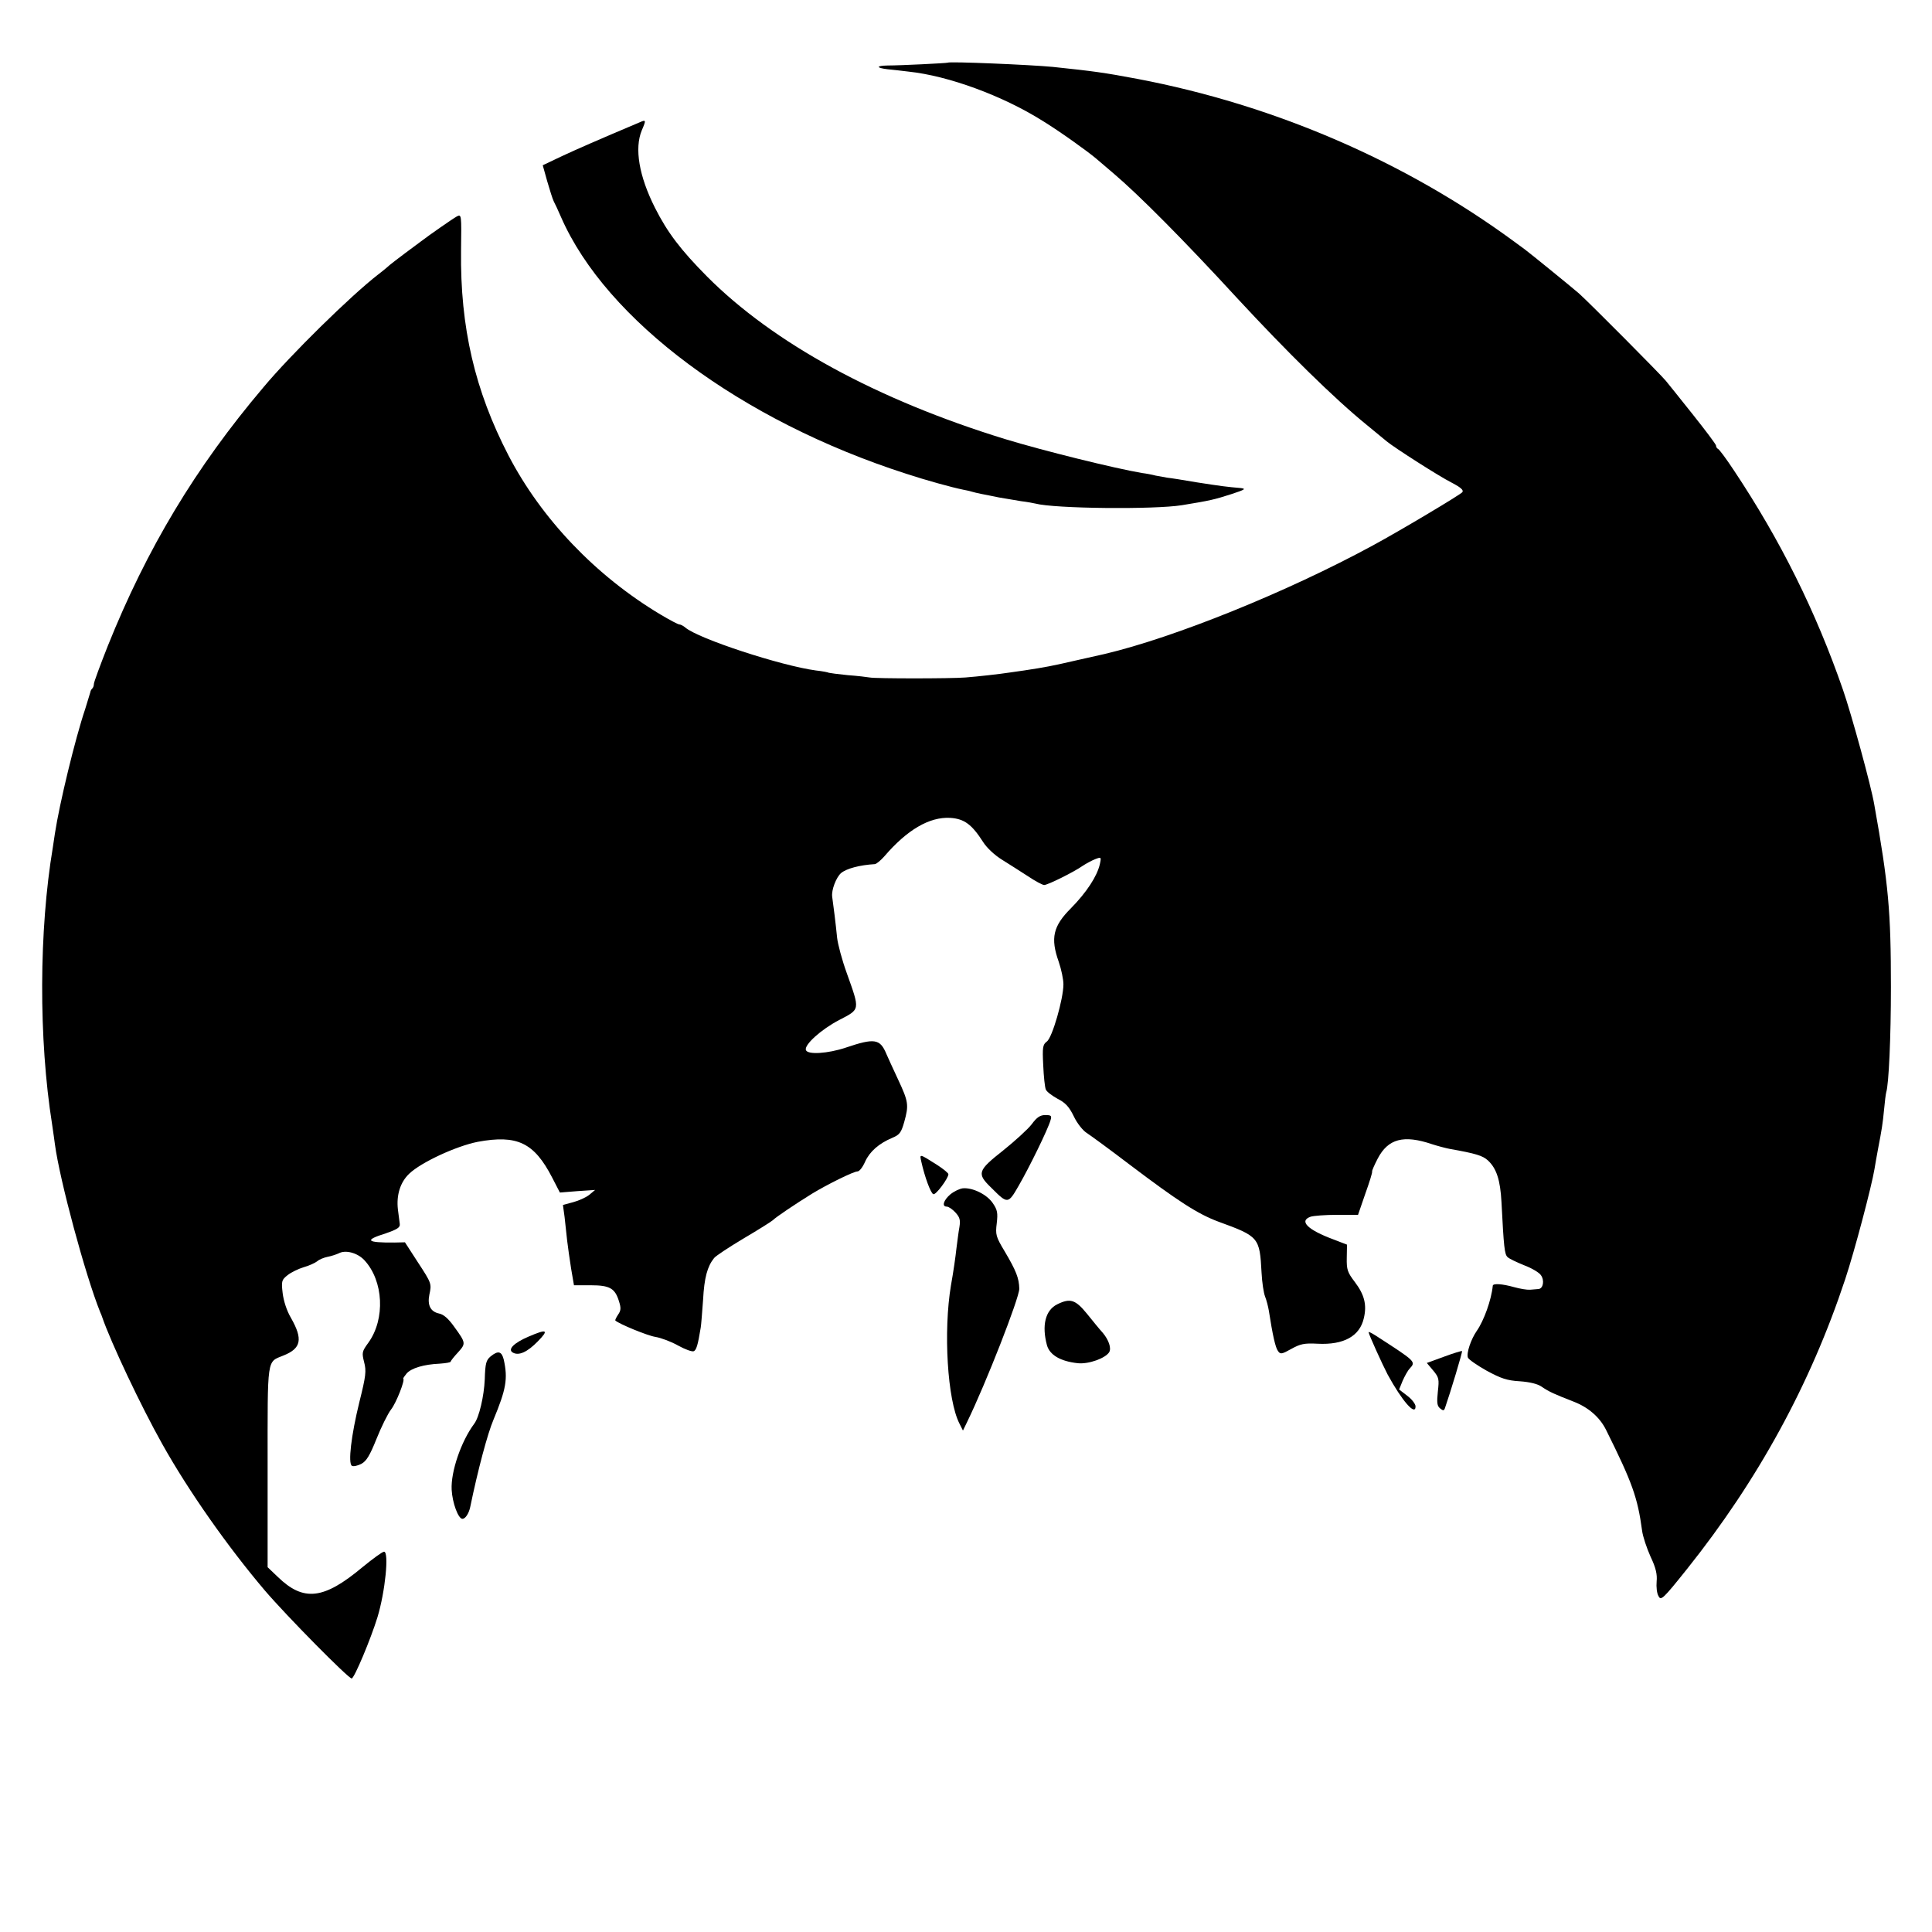
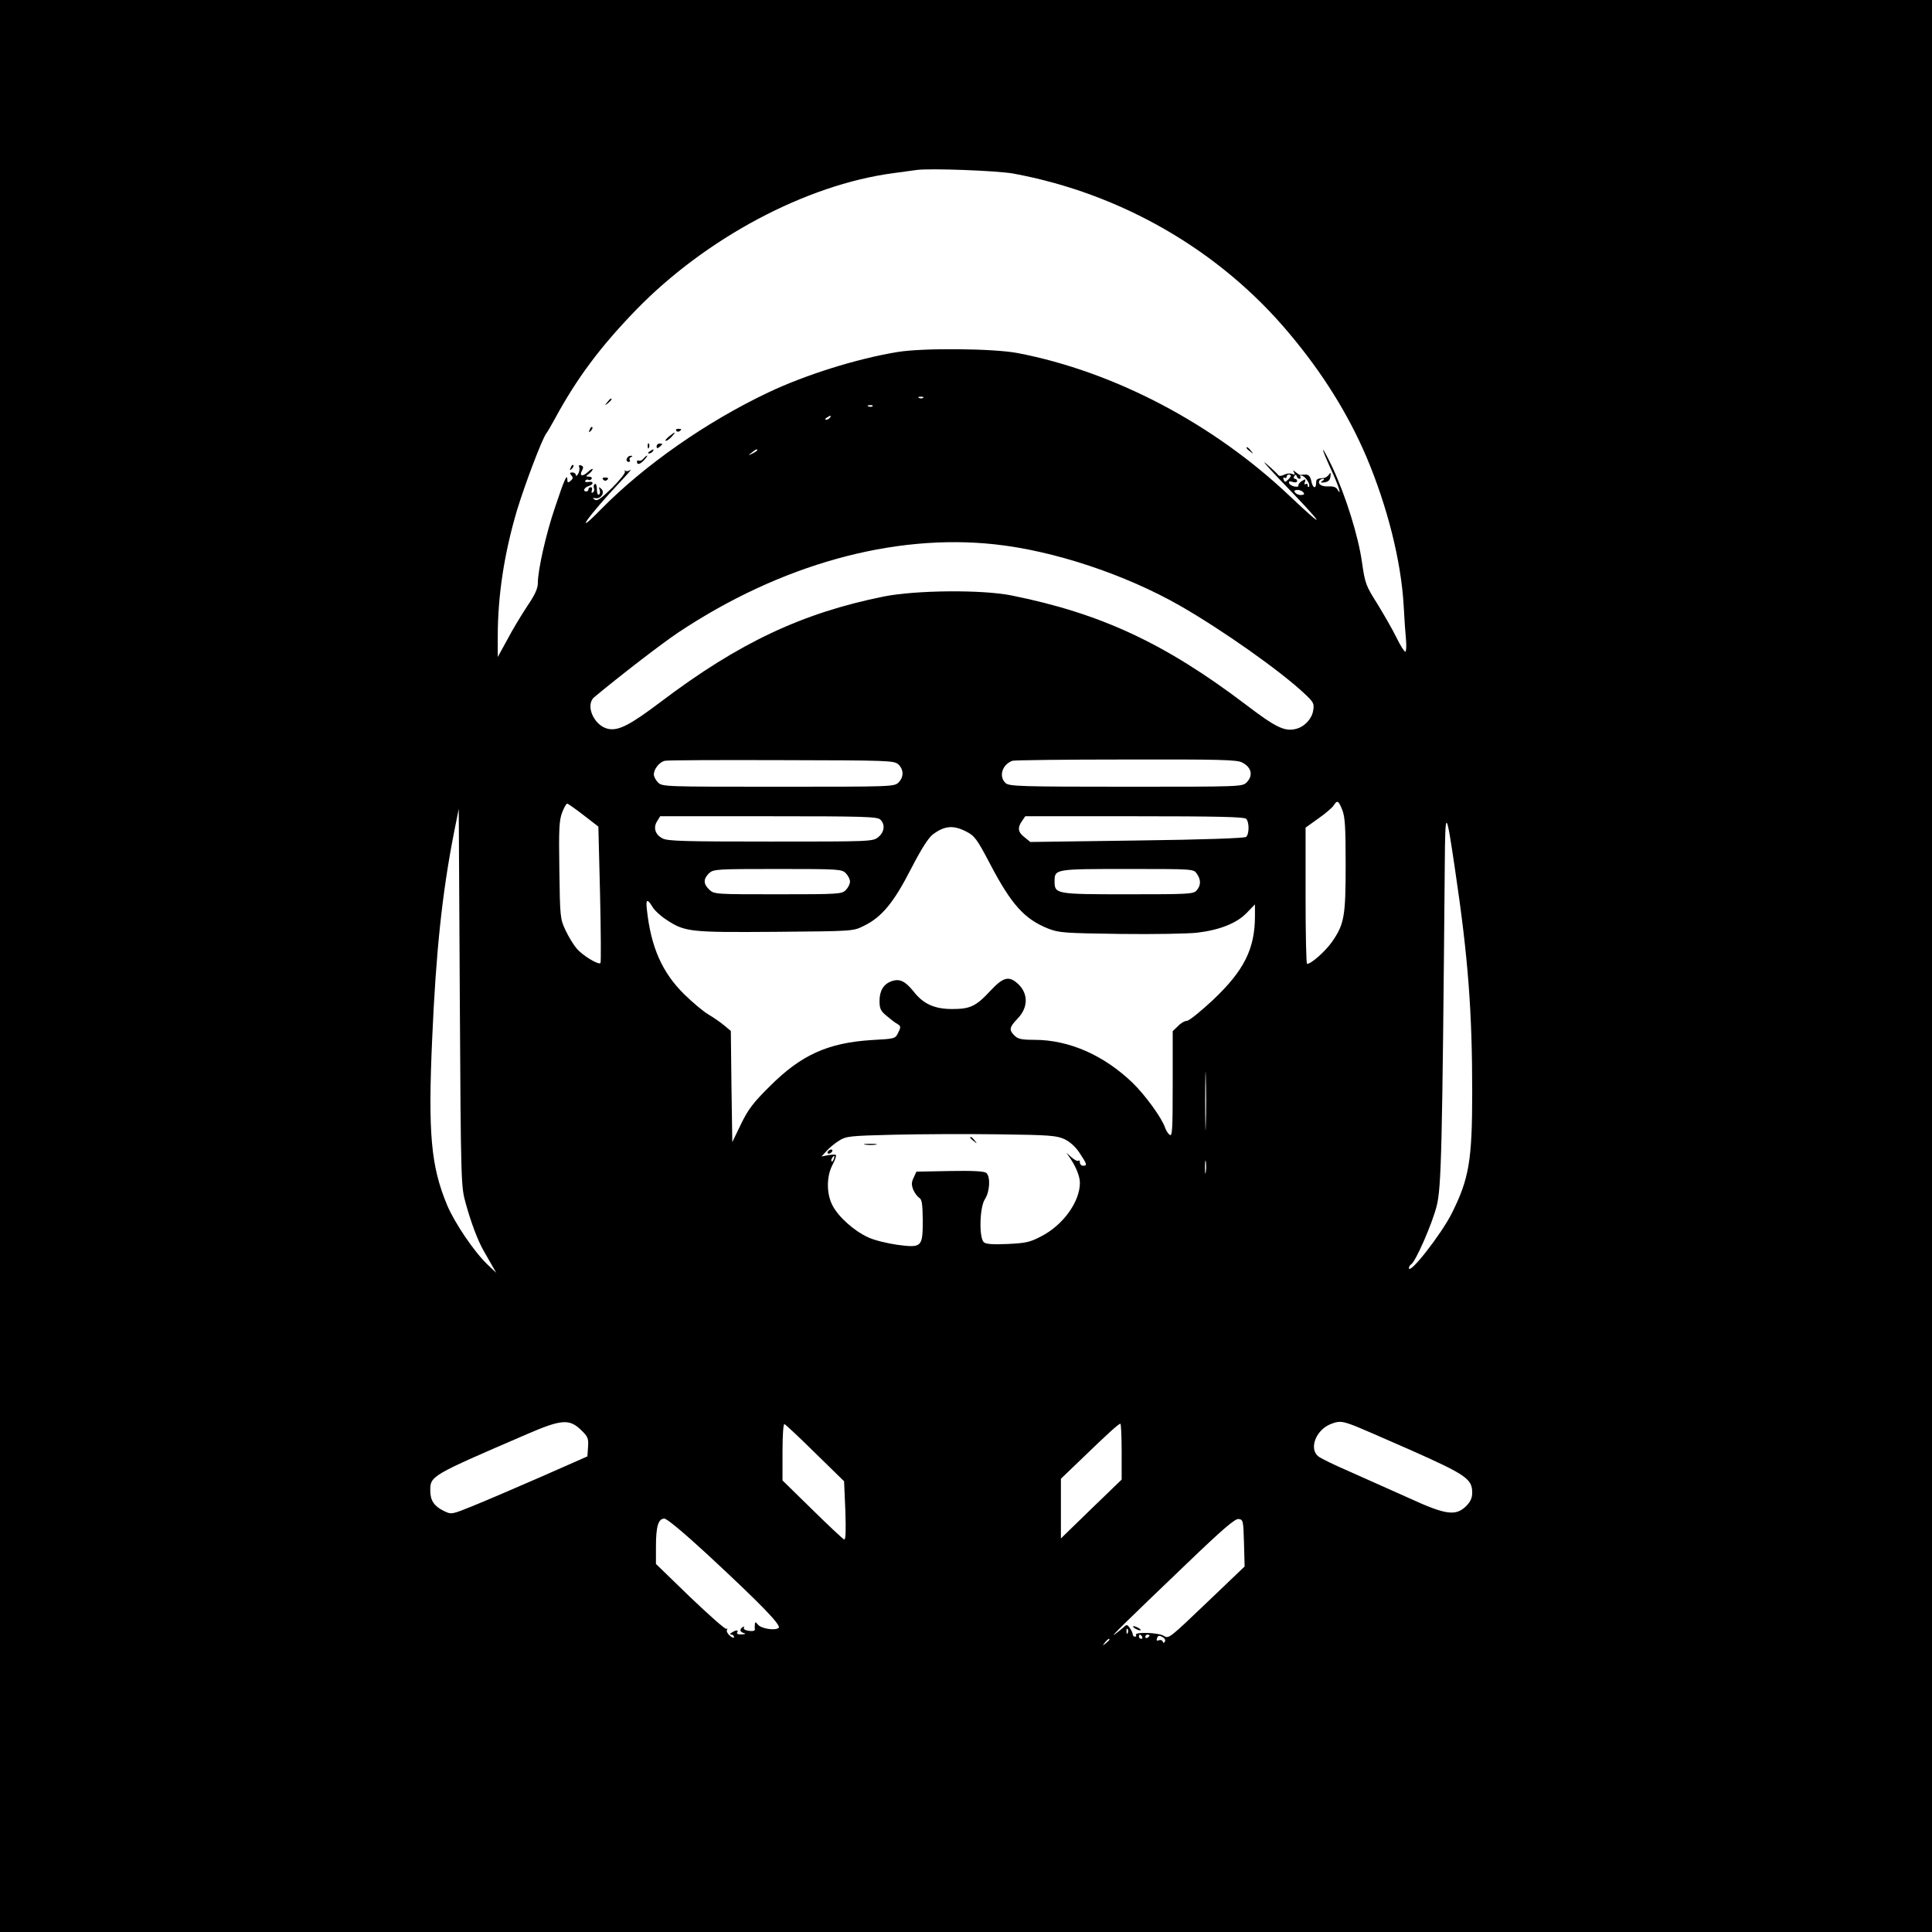
- <svg xmlns="http://www.w3.org/2000/svg" version="1.0" width="823pt" height="823pt" viewBox="0 0 823 823" preserveAspectRatio="xMidYMid meet">
-   <g transform="translate(0,823) scale(0.1,-0.1)" fill="#000000" stroke="none">
-     <path d="M4037 7963 c-3 -2 -200 -12 -256 -12 -50 -1 -50 -10 0 -16 19 -2 59 -6 89 -10 171 -18 401 -103 570 -209 72 -44 191 -129 230 -162 14 -12 48 -41 75 -64 107 -91 298 -283 525 -530 211 -228 414 -428 552 -540 40 -33 79 -65 85 -70 34 -28 225 -150 275 -175 42 -22 54 -33 47 -42 -11 -12 -260 -161 -380 -226 -366 -199 -847 -393 -1144 -463 -5 -1 -59 -13 -120 -27 -104 -24 -130 -29 -222 -43 -21 -3 -49 -7 -63 -9 -38 -6 -135 -17 -188 -21 -64 -5 -382 -5 -407 0 -11 2 -53 7 -94 10 -41 4 -77 9 -80 10 -3 2 -28 7 -56 10 -148 20 -500 135 -556 183 -8 7 -20 13 -25 13 -6 0 -41 19 -80 42 -276 165 -507 407 -648 678 -143 276 -206 545 -202 872 2 155 2 156 -18 146 -18 -10 -120 -81 -151 -105 -6 -4 -37 -28 -70 -52 -33 -25 -62 -47 -65 -50 -3 -3 -25 -22 -50 -41 -115 -89 -372 -341 -488 -480 -289 -341 -497 -688 -663 -1102 -32 -81 -59 -154 -59 -161 0 -8 -3 -17 -8 -21 -4 -4 -7 -11 -7 -14 -1 -4 -11 -36 -22 -72 -43 -127 -110 -405 -129 -530 -3 -19 -7 -46 -9 -60 -59 -352 -61 -815 -3 -1180 5 -36 11 -74 12 -85 20 -150 129 -556 193 -715 4 -8 7 -17 8 -20 37 -108 165 -379 256 -541 113 -202 280 -439 437 -624 94 -110 356 -375 370 -375 11 0 81 167 110 261 33 109 50 279 28 279 -7 0 -48 -30 -92 -66 -165 -138 -251 -148 -361 -41 l-43 41 0 429 c0 474 -4 443 68 473 75 30 83 69 32 159 -19 32 -32 74 -36 107 -6 51 -4 56 21 76 15 12 46 27 69 34 22 6 48 18 57 25 9 8 29 16 44 19 16 3 37 10 48 15 29 16 80 2 109 -29 82 -88 90 -251 17 -352 -27 -37 -28 -42 -18 -82 10 -38 8 -58 -20 -170 -35 -142 -49 -262 -32 -272 6 -4 24 0 40 8 22 12 36 35 65 107 20 50 48 107 62 125 22 28 60 125 52 131 -2 1 5 11 14 22 20 23 73 39 141 42 26 2 47 5 47 9 0 3 14 21 31 39 34 38 34 40 -16 109 -25 35 -45 53 -66 57 -35 8 -49 35 -40 80 10 46 10 48 -49 138 l-55 85 -45 -1 c-120 -1 -130 10 -37 39 49 17 62 25 60 40 -1 10 -5 39 -8 62 -7 61 10 116 48 152 51 49 201 118 292 136 168 31 240 -3 317 -152 l33 -64 75 6 75 5 -25 -21 c-14 -11 -45 -25 -68 -31 l-44 -12 7 -51 c3 -28 8 -73 11 -101 3 -27 11 -81 17 -120 l12 -70 71 0 c82 0 104 -13 121 -69 9 -28 8 -39 -4 -56 -8 -12 -13 -23 -12 -25 16 -15 138 -65 171 -70 24 -4 67 -20 97 -37 29 -16 59 -27 66 -24 11 4 18 26 30 101 2 11 6 64 10 118 5 94 18 142 47 178 7 9 63 46 125 83 61 36 117 71 125 78 14 14 96 69 167 113 64 39 177 95 194 95 8 0 22 18 32 41 20 44 59 78 116 102 31 13 38 22 51 68 20 72 18 86 -27 182 -21 45 -43 93 -49 107 -27 65 -50 69 -174 27 -75 -25 -162 -31 -169 -10 -8 22 65 88 142 128 90 47 89 40 32 200 -20 55 -38 123 -41 150 -5 52 -17 149 -21 175 -4 28 17 83 38 101 23 19 78 34 144 38 7 1 25 16 40 33 97 113 192 169 281 164 60 -4 92 -28 140 -103 15 -24 49 -56 80 -75 29 -18 79 -50 110 -70 31 -21 63 -38 70 -38 15 0 126 55 163 81 15 10 39 23 54 29 26 10 27 10 20 -22 -12 -51 -56 -119 -123 -187 -76 -76 -88 -127 -52 -228 11 -32 20 -75 20 -96 0 -62 -48 -229 -71 -244 -17 -13 -19 -24 -15 -101 2 -48 7 -94 11 -103 3 -9 26 -26 49 -39 34 -17 50 -34 70 -75 14 -30 39 -61 55 -71 17 -11 99 -71 183 -135 209 -158 290 -210 378 -243 173 -63 176 -67 184 -217 2 -41 9 -87 15 -102 6 -15 13 -42 16 -60 16 -103 28 -158 39 -172 10 -15 16 -14 57 9 38 21 55 25 111 22 112 -6 181 32 198 110 13 56 2 99 -38 152 -32 42 -36 53 -35 104 l1 56 -57 22 c-111 41 -149 79 -98 97 12 4 63 8 112 8 l90 0 31 90 c18 50 31 92 29 95 -1 3 10 28 24 55 44 84 110 102 231 61 25 -8 59 -17 75 -20 113 -20 141 -29 163 -49 37 -34 53 -84 58 -177 10 -194 13 -223 26 -235 7 -7 39 -22 71 -35 32 -12 64 -31 71 -42 16 -22 10 -57 -10 -59 -8 -1 -24 -2 -36 -3 -13 -1 -43 4 -68 11 -50 14 -90 17 -91 6 -6 -61 -38 -149 -68 -192 -25 -36 -45 -95 -38 -114 3 -8 39 -33 80 -56 61 -33 87 -42 141 -45 42 -3 76 -11 93 -23 32 -22 55 -32 137 -64 62 -24 111 -66 138 -121 111 -223 134 -287 153 -428 3 -25 20 -75 36 -111 23 -48 29 -76 26 -106 -2 -23 1 -51 8 -62 10 -21 19 -13 122 116 301 377 525 786 673 1233 40 120 113 397 125 470 3 19 10 58 15 85 16 83 20 107 26 170 3 33 7 65 9 72 11 34 20 235 20 448 0 322 -10 437 -71 778 -13 78 -97 384 -133 488 -116 335 -267 638 -464 934 -33 50 -64 92 -69 93 -4 2 -8 8 -8 14 0 5 -46 66 -101 135 -56 70 -106 133 -113 141 -20 25 -330 337 -371 373 -35 30 -202 166 -230 187 -6 4 -26 19 -45 33 -464 341 -1021 582 -1605 693 -143 27 -189 33 -360 51 -92 9 -443 24 -448 18z" />
-     <path d="M2725 7709 c-187 -79 -264 -113 -331 -144 l-82 -39 19 -68 c11 -38 23 -76 28 -86 5 -9 19 -39 31 -67 192 -439 767 -867 1470 -1093 85 -28 194 -58 243 -68 10 -2 26 -5 35 -8 9 -3 28 -7 42 -10 14 -3 48 -9 75 -15 28 -5 70 -12 95 -16 25 -3 52 -8 60 -10 82 -22 508 -26 625 -7 123 20 138 24 210 47 58 19 65 23 40 26 -59 5 -82 8 -185 24 -58 10 -115 19 -127 20 -12 2 -34 6 -50 9 -15 4 -41 9 -58 11 -118 20 -421 95 -585 145 -545 168 -985 408 -1268 692 -113 114 -169 188 -222 293 -68 135 -88 253 -56 330 19 44 18 46 -9 34z" />
-     <path d="M4395 3441 c-16 -21 -71 -71 -122 -112 -109 -86 -113 -98 -50 -159 70 -70 71 -70 117 10 44 76 125 241 135 278 6 19 3 22 -22 22 -22 0 -36 -9 -58 -39z" />
-     <path d="M3925 3280 c14 -63 40 -134 51 -137 11 -4 64 68 64 85 0 5 -21 22 -47 39 -79 50 -76 49 -68 13z" />
-     <path d="M4048 3142 c-29 -25 -37 -52 -15 -52 8 0 24 -11 37 -25 18 -20 22 -31 17 -62 -4 -21 -9 -63 -13 -93 -3 -30 -13 -100 -23 -155 -33 -197 -15 -490 36 -589 l15 -30 17 35 c81 166 223 530 223 569 -1 45 -13 76 -62 159 -38 63 -40 72 -34 120 5 44 3 57 -17 86 -25 37 -86 67 -128 63 -14 -2 -37 -13 -53 -26z" />
-     <path d="M4504 2674 c-51 -25 -67 -90 -44 -175 12 -41 57 -68 131 -76 46 -5 118 21 134 47 10 17 -2 52 -27 82 -13 14 -43 51 -68 82 -49 60 -71 67 -126 40z" />
-     <path d="M2251 2536 c-63 -27 -90 -55 -66 -68 25 -14 61 2 106 48 49 50 39 54 -40 20z" />
-     <path d="M5830 2555 c0 -8 59 -138 81 -180 61 -112 119 -179 119 -136 0 10 -16 31 -35 45 l-35 27 15 37 c9 20 22 44 30 52 27 30 28 29 -147 142 -16 10 -28 16 -28 13z" />
-     <path d="M6152 2451 l-74 -27 27 -32 c25 -30 26 -37 20 -90 -5 -47 -3 -61 9 -71 13 -11 17 -11 21 0 23 66 76 241 73 244 -1 1 -36 -9 -76 -24z" />
-     <path d="M2090 2452 c-19 -16 -23 -29 -25 -98 -3 -71 -24 -162 -45 -189 -55 -74 -100 -203 -96 -281 3 -56 28 -124 46 -124 12 0 27 22 33 50 33 160 74 313 99 372 54 130 62 174 44 256 -9 36 -24 40 -56 14z" />
+ <svg xmlns="http://www.w3.org/2000/svg" version="1.0" width="916pt" height="916pt" viewBox="0 0 916 916" preserveAspectRatio="xMidYMid meet">
+   <g transform="translate(0,916) scale(0.1,-0.1)" fill="#000000" stroke="none">
+     <path d="M0 4580 l0 -4580 4580 0 4580 0 0 4580 0 4580 -4580 0 -4580 0 0 -4580z m4805 3757 c513 -95 979 -365 1307 -757 159 -189 279 -382 366 -585 100 -236 165 -496 177 -705 3 -58 8 -131 11 -162 3 -32 1 -58 -3 -58 -5 0 -24 30 -42 67 -18 37 -59 108 -90 159 -55 87 -59 96 -74 201 -17 121 -76 310 -139 446 -23 48 -43 86 -45 84 -2 -2 15 -43 37 -91 36 -77 55 -137 30 -95 -6 10 -21 14 -42 13 -32 -2 -52 11 -42 28 3 4 11 8 17 8 7 0 6 -4 -3 -10 -12 -8 -9 -9 10 -7 18 3 26 11 28 28 2 19 1 21 -7 9 -6 -8 -16 -15 -23 -16 -34 -3 -38 -5 -38 -24 0 -31 -17 -24 -23 10 -5 21 -12 30 -27 30 -11 0 -22 -1 -23 -2 -2 -2 -12 4 -22 12 -15 12 -17 12 -10 1 6 -11 4 -13 -9 -8 -10 4 -27 2 -38 -4 -12 -6 -23 -7 -27 -2 -3 5 -28 29 -56 53 -27 24 0 -8 60 -71 216 -223 237 -258 49 -80 -360 341 -830 589 -1289 677 -114 22 -450 25 -570 5 -194 -32 -436 -108 -613 -192 -293 -139 -586 -344 -792 -553 -140 -143 -62 -33 94 133 34 36 54 60 45 53 -9 -6 -20 -8 -24 -4 -5 4 -5 2 -2 -4 3 -6 -24 -40 -61 -77 -52 -51 -71 -64 -82 -56 -12 8 -12 9 4 7 26 -4 45 27 27 44 -12 11 -13 10 -8 -4 3 -10 2 -20 -3 -23 -6 -4 -10 8 -10 25 0 17 -4 29 -10 25 -5 -3 -7 -12 -4 -19 3 -8 1 -17 -5 -21 -7 -3 -8 0 -5 9 3 9 1 16 -5 16 -6 0 -11 -4 -11 -10 0 -5 -4 -10 -10 -10 -18 0 -11 18 10 25 26 8 26 25 0 20 -12 -2 -18 0 -15 6 4 5 10 7 15 4 5 -3 11 -1 15 5 3 5 -2 10 -12 10 -17 1 -17 1 0 14 9 7 17 17 17 21 0 5 -10 -1 -23 -13 -26 -24 -42 -19 -27 8 7 13 6 20 -5 23 -9 4 -12 1 -9 -8 3 -8 1 -22 -5 -32 -6 -10 -11 -12 -11 -5 0 6 -7 12 -16 12 -13 0 -14 -3 -5 -14 9 -10 8 -16 -4 -26 -12 -10 -15 -9 -15 6 -1 31 -14 2 -59 -133 -42 -123 -81 -295 -81 -358 0 -25 -14 -56 -51 -110 -27 -41 -70 -112 -94 -158 l-45 -82 0 98 c0 192 30 391 91 597 37 122 119 339 139 365 5 6 23 37 41 70 105 193 214 339 383 514 332 342 807 595 1221 650 44 6 94 13 110 15 62 9 383 -3 460 -17z m-428 -1063 c-3 -3 -12 -4 -19 -1 -8 3 -5 6 6 6 11 1 17 -2 13 -5z m-240 -40 c-3 -3 -12 -4 -19 -1 -8 3 -5 6 6 6 11 1 17 -2 13 -5z m-202 -54 c-3 -5 -12 -10 -18 -10 -7 0 -6 4 3 10 19 12 23 12 15 0z m-345 -155 c0 -2 -10 -9 -22 -15 -22 -11 -22 -10 -4 4 21 17 26 19 26 11z m2530 -121 c0 -3 -6 -12 -14 -19 -12 -12 -15 -12 -20 1 -3 8 -2 12 4 9 6 -3 10 -1 10 4 0 6 5 11 10 11 6 0 10 -3 10 -6z m41 -14 c6 0 7 4 4 10 -3 6 1 7 10 4 18 -7 39 -43 31 -52 -3 -3 -6 0 -6 7 0 7 -4 9 -10 6 -6 -4 -7 1 -3 10 5 15 3 15 -15 4 -11 -7 -18 -17 -16 -21 3 -4 -5 -7 -17 -5 -13 2 -25 10 -27 16 -3 9 2 11 17 6 12 -4 21 -2 21 4 0 6 -5 11 -11 11 -5 0 -7 5 -3 12 6 9 9 9 12 0 2 -7 8 -12 13 -12z m18 -64 c7 -8 5 -12 -9 -13 -10 -1 -23 4 -29 11 -7 8 -5 12 9 13 10 1 23 -4 29 -11z m-1461 -247 c279 -30 618 -143 877 -291 202 -116 471 -306 586 -413 47 -44 51 -50 45 -84 -6 -39 -41 -77 -82 -87 -53 -13 -94 6 -237 115 -385 292 -689 433 -1112 518 -140 28 -452 25 -604 -5 -387 -78 -687 -219 -1056 -498 -147 -111 -201 -139 -250 -130 -68 13 -113 113 -67 151 125 104 321 255 399 307 483 321 1018 470 1501 417z m-459 -1043 c26 -24 27 -60 1 -86 -20 -20 -33 -20 -570 -20 -537 0 -550 0 -570 20 -11 11 -20 28 -20 38 0 26 27 60 53 65 12 3 261 4 553 3 508 -1 533 -2 553 -20z m1630 9 c45 -23 54 -62 21 -95 -20 -20 -33 -20 -572 -20 -499 0 -553 2 -570 17 -34 31 -17 88 32 106 8 3 250 6 538 6 441 1 527 -1 551 -14z m475 -225 c13 -33 16 -81 16 -259 0 -245 -6 -282 -65 -367 -32 -45 -98 -104 -118 -104 -4 0 -7 145 -7 323 l0 323 60 43 c33 23 66 51 73 62 17 27 23 24 41 -21z m-3597 -25 l70 -54 8 -321 c4 -177 5 -324 2 -326 -10 -10 -85 36 -112 68 -16 18 -40 58 -54 88 -25 53 -26 62 -29 284 -3 195 -1 236 13 273 9 24 20 43 24 43 4 0 39 -25 78 -55z m-559 -1840 c26 -94 57 -176 85 -225 11 -19 29 -51 40 -70 l20 -35 -42 40 c-63 60 -155 196 -191 281 -77 185 -91 340 -71 789 18 412 47 688 103 975 l23 115 5 -895 c5 -887 6 -896 28 -975z m1966 1819 c24 -23 19 -60 -10 -83 -26 -21 -36 -21 -511 -21 -405 0 -489 2 -512 15 -35 18 -45 52 -25 82 l14 23 515 0 c454 0 515 -2 529 -16z m1734 4 c16 -16 15 -73 0 -86 -8 -6 -199 -13 -518 -17 l-505 -7 -27 22 c-32 24 -35 46 -12 78 l15 22 518 0 c389 0 520 -3 529 -12z m991 -243 c62 -416 81 -671 81 -1055 0 -321 -15 -409 -96 -571 -49 -99 -204 -297 -204 -261 0 6 5 14 11 18 21 13 98 189 120 274 23 88 27 263 39 1620 2 271 6 268 49 -25z m-2319 183 c41 -21 51 -34 113 -152 102 -195 164 -263 275 -308 54 -21 75 -22 344 -26 158 -2 322 1 365 6 107 13 187 45 234 94 l39 40 0 -55 c0 -156 -52 -259 -199 -398 -58 -54 -113 -99 -124 -99 -10 0 -29 -11 -42 -25 l-25 -24 0 -252 c0 -219 -2 -250 -15 -239 -8 6 -17 22 -21 33 -14 44 -93 154 -155 214 -137 131 -301 203 -466 203 -60 0 -77 4 -93 20 -27 27 -25 39 14 80 50 51 52 115 7 161 -45 44 -72 39 -134 -27 -69 -75 -97 -88 -182 -88 -85 0 -138 24 -185 85 -39 48 -65 60 -103 47 -38 -14 -57 -45 -57 -94 0 -35 5 -47 33 -70 19 -16 42 -34 52 -39 16 -10 17 -14 4 -40 -14 -30 -15 -30 -125 -36 -208 -13 -335 -70 -484 -219 -79 -78 -103 -110 -137 -180 l-41 -85 -4 264 -3 263 -31 26 c-18 15 -51 38 -75 52 -24 14 -75 57 -114 95 -106 104 -159 225 -178 403 -6 49 2 53 26 13 9 -16 38 -43 64 -60 90 -60 112 -62 520 -59 368 3 368 3 418 28 85 41 142 110 223 268 50 97 83 149 105 166 55 41 96 45 157 14z m-570 -198 c11 -11 20 -29 20 -40 0 -11 -9 -29 -20 -40 -19 -19 -33 -20 -322 -20 -296 0 -302 0 -325 22 -29 27 -29 51 -1 78 21 19 34 20 325 20 290 0 304 -1 323 -20z m1664 -2 c21 -29 20 -57 -1 -80 -15 -17 -38 -18 -326 -18 -341 0 -347 1 -347 61 0 59 1 59 345 59 313 0 314 0 329 -22z m43 -1190 c-1 -62 -3 -12 -3 112 0 124 2 174 3 113 2 -62 2 -164 0 -225z m-670 -69 c27 -13 53 -37 72 -66 35 -53 37 -60 16 -60 -8 0 -15 7 -15 15 0 9 -3 12 -7 9 -3 -4 -18 3 -32 15 l-25 23 17 -25 c28 -41 47 -87 47 -118 0 -90 -80 -201 -184 -254 -53 -28 -74 -32 -159 -36 -68 -3 -102 -1 -112 8 -24 20 -21 166 5 205 23 35 27 107 6 124 -9 8 -64 11 -172 9 l-159 -3 -13 -28 c-11 -23 -11 -34 -2 -58 7 -16 20 -33 28 -38 13 -7 16 -28 17 -105 0 -129 -4 -133 -120 -118 -49 7 -111 22 -140 36 -65 30 -140 96 -168 151 -29 55 -29 137 0 192 12 22 19 43 16 47 -3 3 -19 2 -37 -1 l-31 -6 25 27 c13 15 40 37 60 49 32 20 51 22 255 27 121 3 344 4 495 2 249 -3 279 -6 317 -23z m-1094 -94 c-3 -9 -8 -14 -10 -11 -3 3 -2 9 2 15 9 16 15 13 8 -4z m1764 -62 c-2 -16 -4 -5 -4 22 0 28 2 40 4 28 2 -13 2 -35 0 -50z m-2961 -1224 c31 -30 35 -39 32 -79 l-3 -45 -220 -97 c-121 -53 -266 -115 -323 -138 -101 -41 -102 -41 -137 -24 -46 22 -65 50 -65 96 0 71 1 71 460 269 162 70 200 73 256 18z m3650 27 c22 -7 148 -62 282 -121 263 -117 292 -137 292 -202 0 -25 -8 -43 -29 -64 -49 -48 -96 -42 -270 38 -80 36 -206 92 -280 125 -74 32 -143 65 -153 75 -41 37 -9 120 56 149 40 17 55 17 102 0z m-2541 -135 l137 -134 6 -140 c3 -97 2 -139 -6 -136 -5 2 -74 66 -151 142 l-141 138 0 135 c0 79 4 134 9 132 5 -1 71 -63 146 -137z m1453 7 l0 -133 -144 -139 -144 -140 0 142 0 141 98 94 c124 120 175 166 184 167 3 0 6 -60 6 -132z m-1965 -487 c264 -245 355 -340 338 -350 -20 -13 -84 -2 -98 17 -11 13 -13 13 -14 1 -1 -8 -1 -19 0 -25 1 -6 -11 -9 -29 -6 -17 2 -27 9 -23 15 3 6 1 7 -5 3 -17 -10 -15 -24 6 -29 10 -3 6 -5 -11 -6 -17 -1 -26 3 -22 9 8 13 -5 13 -25 0 -10 -6 -11 -10 -2 -10 6 0 12 -5 12 -12 0 -6 -8 -3 -20 7 -11 10 -17 22 -13 28 3 5 2 8 -3 4 -5 -3 -82 65 -172 151 l-162 157 0 82 c0 96 11 133 40 133 12 0 91 -66 203 -169z m2545 53 l3 -111 -180 -172 c-176 -168 -180 -172 -203 -157 -25 16 -142 20 -132 4 3 -4 0 -8 -5 -8 -6 0 -11 6 -11 13 0 6 -7 20 -14 29 -12 17 -14 17 -32 0 -11 -9 -28 -23 -39 -31 -26 -18 59 65 338 332 175 168 233 218 250 215 21 -3 22 -8 25 -114z m-551 -426 c-3 -8 -6 -5 -6 6 -1 11 2 17 5 13 3 -3 4 -12 1 -19z m68 -18 c3 -5 1 -10 -4 -10 -6 0 -11 5 -11 10 0 6 2 10 4 10 3 0 8 -4 11 -10z m35 6 c0 -3 -4 -8 -10 -11 -5 -3 -10 -1 -10 4 0 6 5 11 10 11 6 0 10 -2 10 -4z m73 -29 c-5 -8 -8 -8 -10 0 -3 7 -11 9 -19 6 -10 -4 -12 0 -8 11 5 12 10 13 25 5 11 -6 16 -15 12 -22z m-263 9 c0 -2 -8 -10 -17 -17 -16 -13 -17 -12 -4 4 13 16 21 21 21 13z" />
+     <path d="M2879 7253 c-13 -16 -12 -17 4 -4 16 13 21 21 13 21 -2 0 -10 -8 -17 -17z" />
+     <path d="M2796 7123 c-6 -14 -5 -15 5 -6 7 7 10 15 7 18 -3 3 -9 -2 -12 -12z" />
+     <path d="M3206 7118 c3 -5 10 -6 15 -3 13 9 11 12 -6 12 -8 0 -12 -4 -9 -9z" />
+     <path d="M3171 7090 c-13 -11 -19 -20 -14 -20 6 0 18 9 28 20 23 25 17 25 -14 0z" />
+     <path d="M3071 7044 c0 -11 3 -14 6 -6 3 7 2 16 -1 19 -3 4 -6 -2 -5 -13z" />
+     <path d="M3113 7043 c0 -9 4 -10 14 -2 7 6 13 12 13 14 0 1 -6 2 -13 2 -8 0 -14 -6 -14 -14z" />
+     <path d="M5910 7036 c0 -2 8 -10 18 -17 15 -13 16 -12 3 4 -13 16 -21 21 -21 13z" />
+     <path d="M3080 7020 c-9 -6 -10 -10 -3 -10 6 0 15 5 18 10 8 12 4 12 -15 0z" />
+     <path d="M2977 6993 c-10 -10 -8 -23 4 -23 5 0 8 4 5 9 -4 5 0 12 6 14 7 3 8 6 2 6 -6 1 -14 -2 -17 -6z" />
+     <path d="M3050 6985 c-7 -8 -16 -12 -21 -9 -5 3 -9 0 -9 -5 0 -17 15 -13 35 9 10 11 16 20 13 20 -3 0 -11 -7 -18 -15z" />
+     <path d="M2706 6943 c-6 -14 -5 -15 5 -6 7 7 10 15 7 18 -3 3 -9 -2 -12 -12z" />
+     <path d="M2860 6886 c7 -7 13 -7 20 0 6 6 3 10 -10 10 -13 0 -16 -4 -10 -10z" />
+     <path d="M4600 3766 c0 -2 8 -10 18 -17 15 -13 16 -12 3 4 -13 16 -21 21 -21 13z" />
+     <path d="M4103 3733 c15 -2 37 -2 50 0 12 2 0 4 -28 4 -27 0 -38 -2 -22 -4z" />
+     <path d="M3925 3700 c-3 -5 -2 -10 4 -10 5 0 13 5 16 10 3 6 2 10 -4 10 -5 0 -13 -4 -16 -10z" />
+     <path d="M5380 1440 c8 -5 20 -10 25 -10 6 0 3 5 -5 10 -8 5 -19 10 -25 10 -5 0 -3 -5 5 -10z" />
  </g>
</svg>
